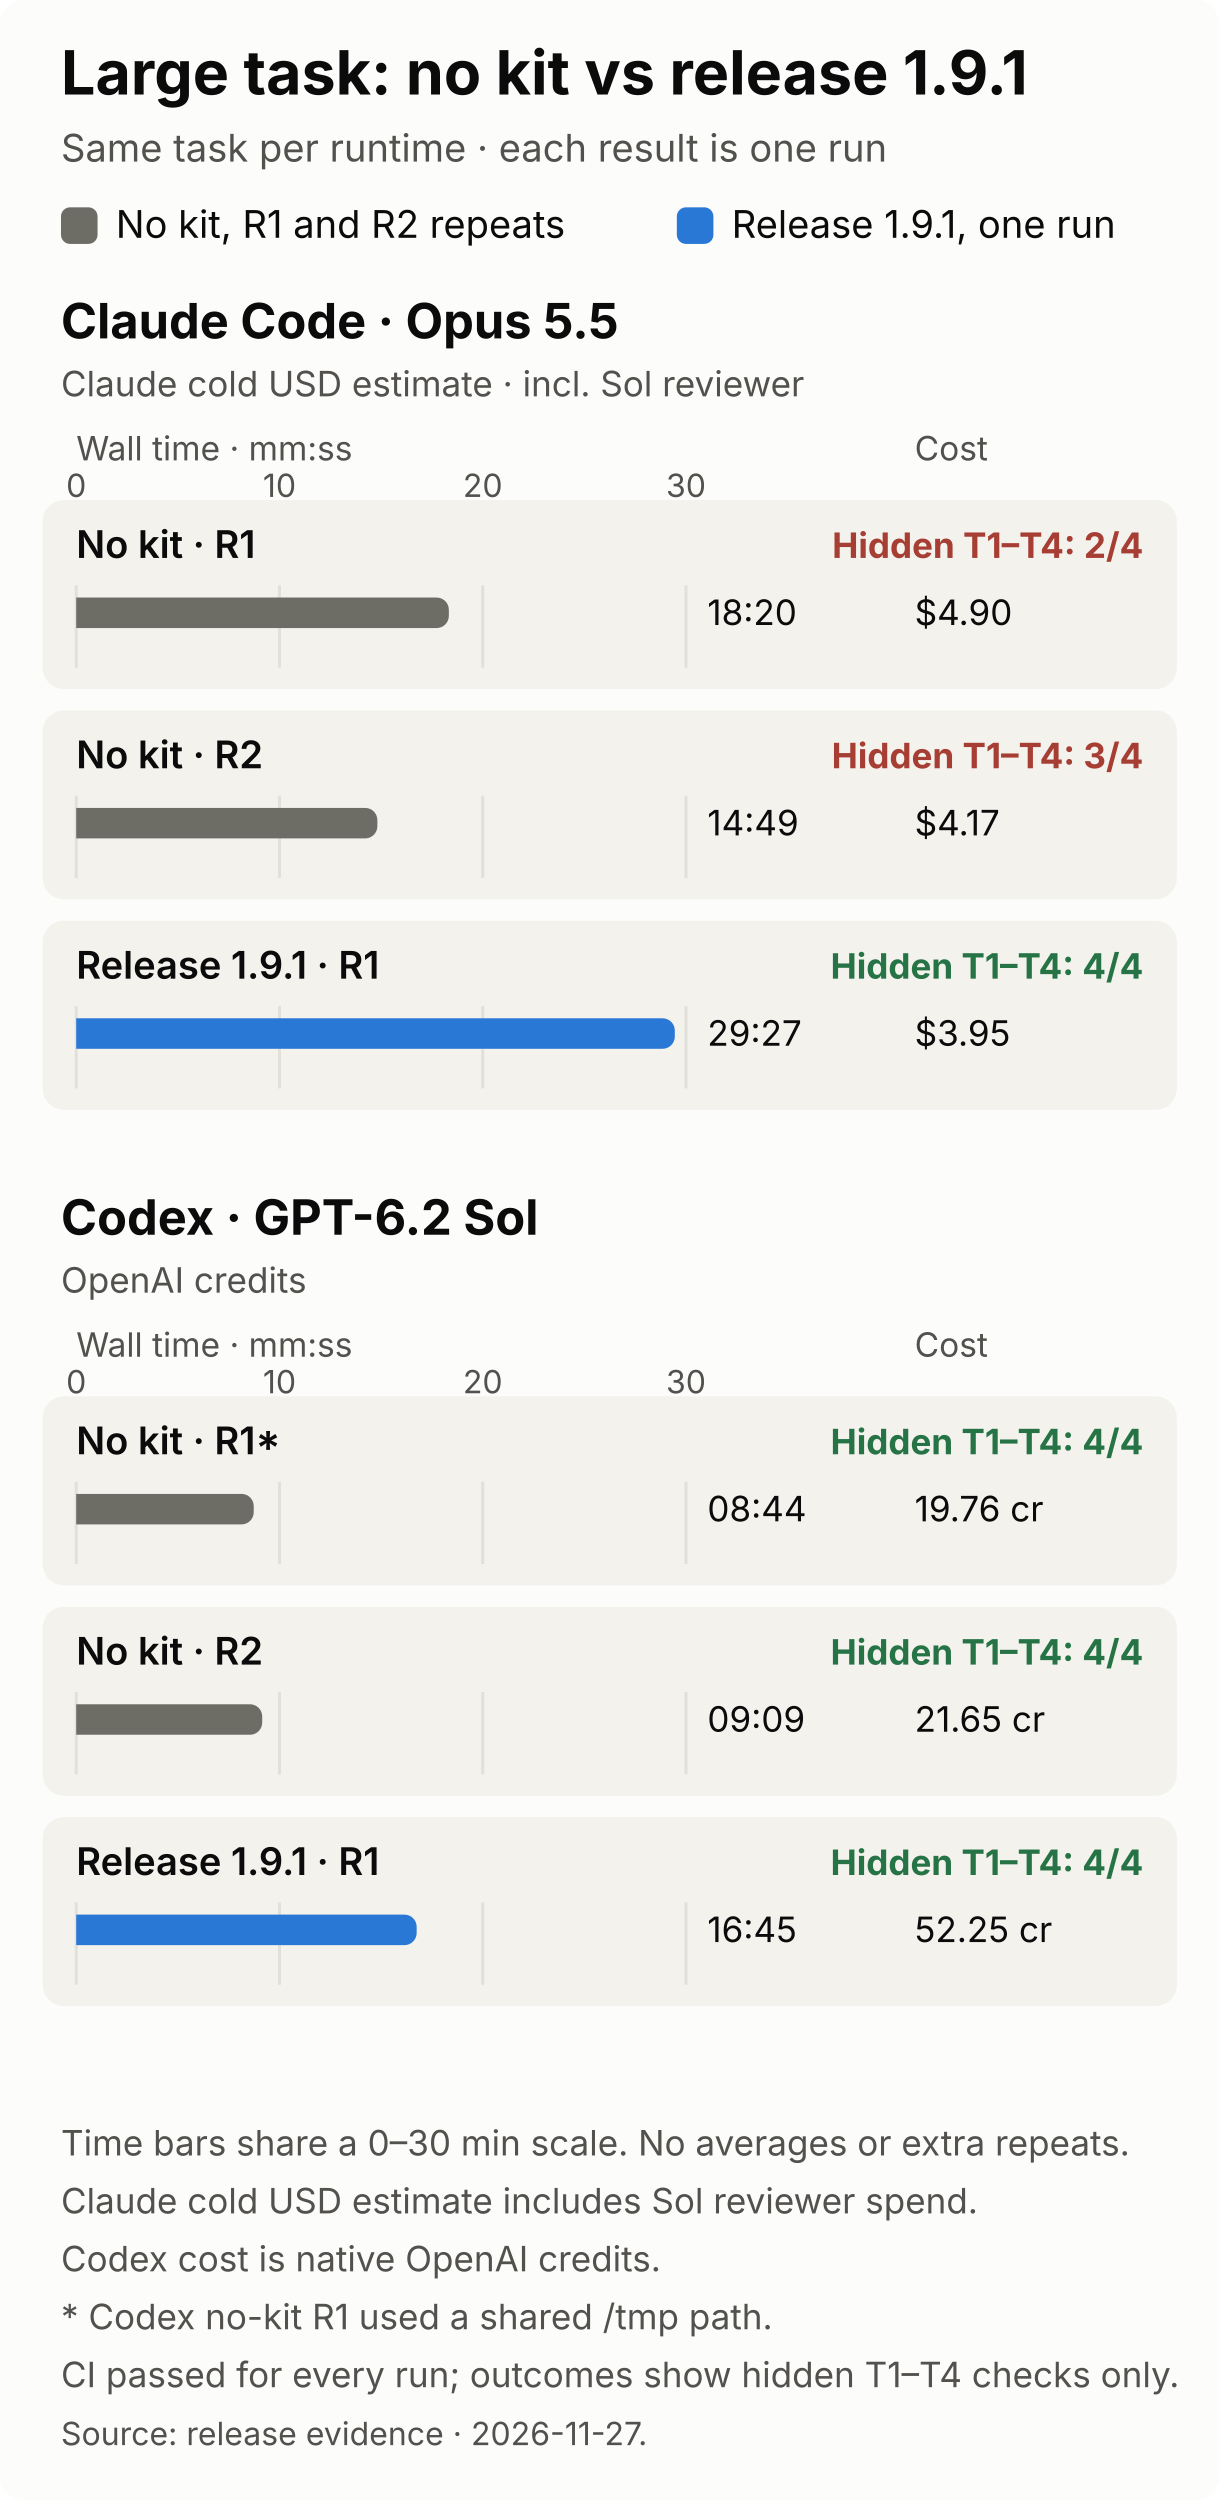
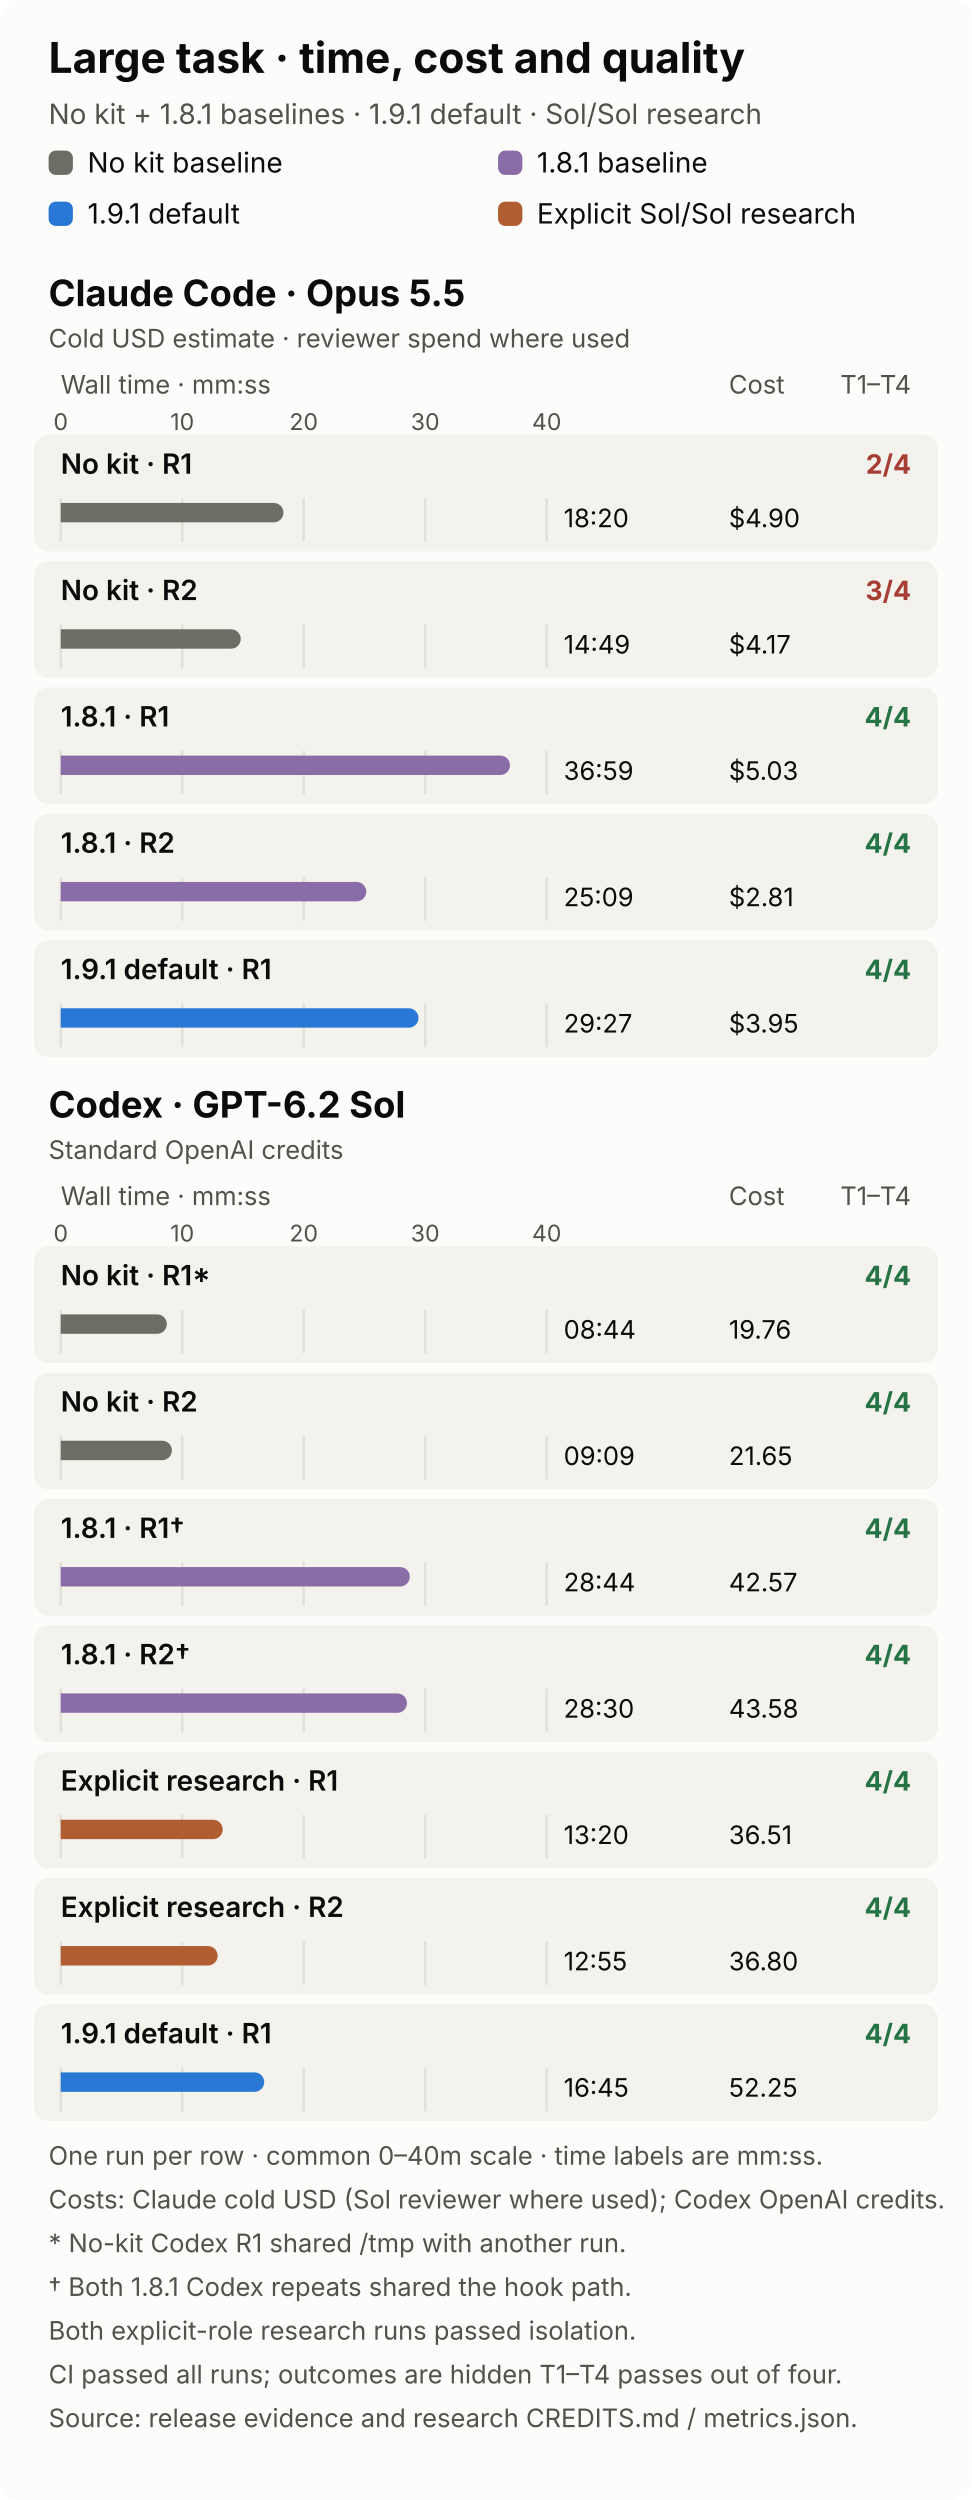
- <svg xmlns="http://www.w3.org/2000/svg" width="400" height="820" viewBox="0 0 400 820" role="img" aria-labelledby="t d" font-family="system-ui, -apple-system, &quot;Segoe UI&quot;, sans-serif">
-   <rect width="400" height="820" rx="8" fill="#fcfcfb" />
-   <text x="20" y="31" font-size="20" font-weight="650" fill="#0b0b0b">Large task: no kit vs release 1.9.1</text>
-   <text x="20" y="53" font-size="12.5" fill="#52514e">Same task per runtime · each result is one run</text>
-   <rect x="20" y="68" width="12" height="12" rx="3" fill="#6d6c65" />
-   <text x="38" y="78" font-size="12.5" fill="#0b0b0b">No kit, R1 and R2 repeats</text>
-   <rect x="222" y="68" width="12" height="12" rx="3" fill="#2a78d6" />
-   <text x="240" y="78" font-size="12.5" fill="#0b0b0b">Release 1.9.1, one run</text>
-   <text x="20" y="111" font-size="16" font-weight="650" fill="#0b0b0b">Claude Code · Opus 5.5</text>
-   <text x="20" y="130" font-size="11.5" fill="#52514e">Claude cold USD estimate · incl. Sol reviewer</text>
-   <text x="25" y="151" font-size="11" fill="#52514e">Wall time · mm:ss</text>
-   <text x="300" y="151" font-size="11" fill="#52514e">Cost</text>
-   <text x="25" y="163" font-size="10.5" fill="#52514e" text-anchor="middle" style="font-variant-numeric: tabular-nums">0</text>
-   <text x="91.667" y="163" font-size="10.5" fill="#52514e" text-anchor="middle" style="font-variant-numeric: tabular-nums">10</text>
-   <text x="158.333" y="163" font-size="10.5" fill="#52514e" text-anchor="middle" style="font-variant-numeric: tabular-nums">20</text>
-   <text x="225" y="163" font-size="10.5" fill="#52514e" text-anchor="middle" style="font-variant-numeric: tabular-nums">30</text>
-   <rect x="14" y="164" width="372" height="62" rx="7" fill="#f3f2ed" />
-   <line x1="25" y1="192" x2="25" y2="219" stroke="#e1e0d9" stroke-width="1" />
-   <line x1="91.667" y1="192" x2="91.667" y2="219" stroke="#e1e0d9" stroke-width="1" />
-   <line x1="158.333" y1="192" x2="158.333" y2="219" stroke="#e1e0d9" stroke-width="1" />
-   <line x1="225" y1="192" x2="225" y2="219" stroke="#e1e0d9" stroke-width="1" />
-   <text x="25" y="183" font-size="12.5" font-weight="600" fill="#0b0b0b">No kit · R1</text>
-   <text x="375" y="183" font-size="11.5" font-weight="650" fill="#a63e34" text-anchor="end">Hidden T1–T4: 2/4</text>
-   <path d="M25,196 h118.222 a4,4 0 0 1 4,4 v2 a4,4 0 0 1 -4,4 h-118.222 z" fill="#6d6c65" />
-   <text x="232" y="205" font-size="11.5" fill="#0b0b0b" style="font-variant-numeric: tabular-nums">18:20</text>
-   <text x="300" y="205" font-size="11.5" fill="#0b0b0b" style="font-variant-numeric: tabular-nums">$4.90</text>
-   <rect x="14" y="233" width="372" height="62" rx="7" fill="#f3f2ed" />
-   <line x1="25" y1="261" x2="25" y2="288" stroke="#e1e0d9" stroke-width="1" />
-   <line x1="91.667" y1="261" x2="91.667" y2="288" stroke="#e1e0d9" stroke-width="1" />
-   <line x1="158.333" y1="261" x2="158.333" y2="288" stroke="#e1e0d9" stroke-width="1" />
-   <line x1="225" y1="261" x2="225" y2="288" stroke="#e1e0d9" stroke-width="1" />
-   <text x="25" y="252" font-size="12.5" font-weight="600" fill="#0b0b0b">No kit · R2</text>
-   <text x="375" y="252" font-size="11.5" font-weight="650" fill="#a63e34" text-anchor="end">Hidden T1–T4: 3/4</text>
-   <path d="M25,265 h94.778 a4,4 0 0 1 4,4 v2 a4,4 0 0 1 -4,4 h-94.778 z" fill="#6d6c65" />
-   <text x="232" y="274" font-size="11.5" fill="#0b0b0b" style="font-variant-numeric: tabular-nums">14:49</text>
-   <text x="300" y="274" font-size="11.5" fill="#0b0b0b" style="font-variant-numeric: tabular-nums">$4.17</text>
-   <rect x="14" y="302" width="372" height="62" rx="7" fill="#f3f2ed" />
-   <line x1="25" y1="330" x2="25" y2="357" stroke="#e1e0d9" stroke-width="1" />
-   <line x1="91.667" y1="330" x2="91.667" y2="357" stroke="#e1e0d9" stroke-width="1" />
-   <line x1="158.333" y1="330" x2="158.333" y2="357" stroke="#e1e0d9" stroke-width="1" />
-   <line x1="225" y1="330" x2="225" y2="357" stroke="#e1e0d9" stroke-width="1" />
-   <text x="25" y="321" font-size="12.5" font-weight="600" fill="#0b0b0b">Release 1.9.1 · R1</text>
-   <text x="375" y="321" font-size="11.5" font-weight="650" fill="#267446" text-anchor="end">Hidden T1–T4: 4/4</text>
-   <path d="M25,334 h192.333 a4,4 0 0 1 4,4 v2 a4,4 0 0 1 -4,4 h-192.333 z" fill="#2a78d6" />
-   <text x="232" y="343" font-size="11.5" fill="#0b0b0b" style="font-variant-numeric: tabular-nums">29:27</text>
-   <text x="300" y="343" font-size="11.5" fill="#0b0b0b" style="font-variant-numeric: tabular-nums">$3.95</text>
-   <text x="20" y="405" font-size="16" font-weight="650" fill="#0b0b0b">Codex · GPT-6.2 Sol</text>
-   <text x="20" y="424" font-size="11.5" fill="#52514e">OpenAI credits</text>
-   <text x="25" y="445" font-size="11" fill="#52514e">Wall time · mm:ss</text>
-   <text x="300" y="445" font-size="11" fill="#52514e">Cost</text>
-   <text x="25" y="457" font-size="10.5" fill="#52514e" text-anchor="middle" style="font-variant-numeric: tabular-nums">0</text>
-   <text x="91.667" y="457" font-size="10.5" fill="#52514e" text-anchor="middle" style="font-variant-numeric: tabular-nums">10</text>
-   <text x="158.333" y="457" font-size="10.5" fill="#52514e" text-anchor="middle" style="font-variant-numeric: tabular-nums">20</text>
-   <text x="225" y="457" font-size="10.5" fill="#52514e" text-anchor="middle" style="font-variant-numeric: tabular-nums">30</text>
-   <rect x="14" y="458" width="372" height="62" rx="7" fill="#f3f2ed" />
-   <line x1="25" y1="486" x2="25" y2="513" stroke="#e1e0d9" stroke-width="1" />
-   <line x1="91.667" y1="486" x2="91.667" y2="513" stroke="#e1e0d9" stroke-width="1" />
-   <line x1="158.333" y1="486" x2="158.333" y2="513" stroke="#e1e0d9" stroke-width="1" />
-   <line x1="225" y1="486" x2="225" y2="513" stroke="#e1e0d9" stroke-width="1" />
-   <text x="25" y="477" font-size="12.5" font-weight="600" fill="#0b0b0b">No kit · R1*</text>
-   <text x="375" y="477" font-size="11.5" font-weight="650" fill="#267446" text-anchor="end">Hidden T1–T4: 4/4</text>
-   <path d="M25,490 h54.222 a4,4 0 0 1 4,4 v2 a4,4 0 0 1 -4,4 h-54.222 z" fill="#6d6c65" />
-   <text x="232" y="499" font-size="11.5" fill="#0b0b0b" style="font-variant-numeric: tabular-nums">08:44</text>
-   <text x="300" y="499" font-size="11.5" fill="#0b0b0b" style="font-variant-numeric: tabular-nums">19.76 cr</text>
-   <rect x="14" y="527" width="372" height="62" rx="7" fill="#f3f2ed" />
-   <line x1="25" y1="555" x2="25" y2="582" stroke="#e1e0d9" stroke-width="1" />
-   <line x1="91.667" y1="555" x2="91.667" y2="582" stroke="#e1e0d9" stroke-width="1" />
-   <line x1="158.333" y1="555" x2="158.333" y2="582" stroke="#e1e0d9" stroke-width="1" />
-   <line x1="225" y1="555" x2="225" y2="582" stroke="#e1e0d9" stroke-width="1" />
-   <text x="25" y="546" font-size="12.5" font-weight="600" fill="#0b0b0b">No kit · R2</text>
-   <text x="375" y="546" font-size="11.5" font-weight="650" fill="#267446" text-anchor="end">Hidden T1–T4: 4/4</text>
-   <path d="M25,559 h57 a4,4 0 0 1 4,4 v2 a4,4 0 0 1 -4,4 h-57 z" fill="#6d6c65" />
-   <text x="232" y="568" font-size="11.5" fill="#0b0b0b" style="font-variant-numeric: tabular-nums">09:09</text>
-   <text x="300" y="568" font-size="11.5" fill="#0b0b0b" style="font-variant-numeric: tabular-nums">21.65 cr</text>
-   <rect x="14" y="596" width="372" height="62" rx="7" fill="#f3f2ed" />
-   <line x1="25" y1="624" x2="25" y2="651" stroke="#e1e0d9" stroke-width="1" />
-   <line x1="91.667" y1="624" x2="91.667" y2="651" stroke="#e1e0d9" stroke-width="1" />
-   <line x1="158.333" y1="624" x2="158.333" y2="651" stroke="#e1e0d9" stroke-width="1" />
-   <line x1="225" y1="624" x2="225" y2="651" stroke="#e1e0d9" stroke-width="1" />
-   <text x="25" y="615" font-size="12.5" font-weight="600" fill="#0b0b0b">Release 1.9.1 · R1</text>
-   <text x="375" y="615" font-size="11.5" font-weight="650" fill="#267446" text-anchor="end">Hidden T1–T4: 4/4</text>
-   <path d="M25,628 h107.667 a4,4 0 0 1 4,4 v2 a4,4 0 0 1 -4,4 h-107.667 z" fill="#2a78d6" />
-   <text x="232" y="637" font-size="11.5" fill="#0b0b0b" style="font-variant-numeric: tabular-nums">16:45</text>
-   <text x="300" y="637" font-size="11.5" fill="#0b0b0b" style="font-variant-numeric: tabular-nums">52.25 cr</text>
-   <text x="20" y="707" font-size="11.5" fill="#52514e">Time bars share a 0–30 min scale. No averages or extra repeats.</text>
-   <text x="20" y="726" font-size="11.5" fill="#52514e">Claude cold USD estimate includes Sol reviewer spend.</text>
-   <text x="20" y="745" font-size="11.5" fill="#52514e">Codex cost is native OpenAI credits.</text>
-   <text x="20" y="764" font-size="11.5" fill="#52514e">* Codex no-kit R1 used a shared /tmp path.</text>
-   <text x="20" y="783" font-size="11.5" fill="#52514e">CI passed for every run; outcomes show hidden T1–T4 checks only.</text>
-   <text x="20" y="802" font-size="10.5" fill="#52514e">Source: release evidence · 2026-11-27.</text>
+ <svg xmlns="http://www.w3.org/2000/svg" width="400" height="1029" viewBox="0 0 400 1029" role="img" aria-labelledby="t d" font-family="system-ui, -apple-system, &quot;Segoe UI&quot;, sans-serif">
+   <rect width="400" height="1029" rx="8" fill="#fcfcfb" />
+   <text x="20" y="30" font-size="17.5" font-weight="650" fill="#0b0b0b">Large task · time, cost and quality</text>
+   <text x="20" y="51" font-size="11.5" fill="#52514e">No kit + 1.8.1 baselines · 1.9.1 default · Sol/Sol research</text>
+   <rect x="20" y="62" width="10" height="10" rx="3" fill="#6d6c65" />
+   <text x="36" y="71" font-size="11.5" fill="#0b0b0b">No kit baseline</text>
+   <rect x="205" y="62" width="10" height="10" rx="3" fill="#8a6ca7" />
+   <text x="221" y="71" font-size="11.5" fill="#0b0b0b">1.8.1 baseline</text>
+   <rect x="20" y="83" width="10" height="10" rx="3" fill="#2a78d6" />
+   <text x="36" y="92" font-size="11.5" fill="#0b0b0b">1.9.1 default</text>
+   <rect x="205" y="83" width="10" height="10" rx="3" fill="#b05d31" />
+   <text x="221" y="92" font-size="11.5" fill="#0b0b0b">Explicit Sol/Sol research</text>
+   <text x="20" y="126" font-size="15" font-weight="650" fill="#0b0b0b">Claude Code · Opus 5.5</text>
+   <text x="20" y="143" font-size="10.5" fill="#52514e">Cold USD estimate · reviewer spend where used</text>
+   <text x="25" y="162" font-size="10.5" fill="#52514e">Wall time · mm:ss</text>
+   <text x="300" y="162" font-size="10.5" fill="#52514e">Cost</text>
+   <text x="375" y="162" font-size="10.5" fill="#52514e" text-anchor="end">T1–T4</text>
+   <text x="25" y="177" font-size="9.5" fill="#52514e" text-anchor="middle" style="font-variant-numeric: tabular-nums">0</text>
+   <text x="75" y="177" font-size="9.5" fill="#52514e" text-anchor="middle" style="font-variant-numeric: tabular-nums">10</text>
+   <text x="125" y="177" font-size="9.5" fill="#52514e" text-anchor="middle" style="font-variant-numeric: tabular-nums">20</text>
+   <text x="175" y="177" font-size="9.5" fill="#52514e" text-anchor="middle" style="font-variant-numeric: tabular-nums">30</text>
+   <text x="225" y="177" font-size="9.5" fill="#52514e" text-anchor="middle" style="font-variant-numeric: tabular-nums">40</text>
+   <rect x="14" y="179" width="372" height="48" rx="6" fill="#f3f2ed" />
+   <line x1="25" y1="205" x2="25" y2="223" stroke="#e1e0d9" stroke-width="1" />
+   <line x1="75" y1="205" x2="75" y2="223" stroke="#e1e0d9" stroke-width="1" />
+   <line x1="125" y1="205" x2="125" y2="223" stroke="#e1e0d9" stroke-width="1" />
+   <line x1="175" y1="205" x2="175" y2="223" stroke="#e1e0d9" stroke-width="1" />
+   <line x1="225" y1="205" x2="225" y2="223" stroke="#e1e0d9" stroke-width="1" />
+   <text x="25" y="195" font-size="11.5" font-weight="600" fill="#0b0b0b">No kit · R1</text>
+   <text x="375" y="195" font-size="11" font-weight="650" fill="#a63e34" text-anchor="end">2/4</text>
+   <path d="M25,207 h87.667 a4,4 0 0 1 4,4 v0 a4,4 0 0 1 -4,4 h-87.667 z" fill="#6d6c65" />
+   <text x="232" y="217" font-size="10.5" fill="#0b0b0b" style="font-variant-numeric: tabular-nums">18:20</text>
+   <text x="300" y="217" font-size="10.5" fill="#0b0b0b" style="font-variant-numeric: tabular-nums">$4.90</text>
+   <rect x="14" y="231" width="372" height="48" rx="6" fill="#f3f2ed" />
+   <line x1="25" y1="257" x2="25" y2="275" stroke="#e1e0d9" stroke-width="1" />
+   <line x1="75" y1="257" x2="75" y2="275" stroke="#e1e0d9" stroke-width="1" />
+   <line x1="125" y1="257" x2="125" y2="275" stroke="#e1e0d9" stroke-width="1" />
+   <line x1="175" y1="257" x2="175" y2="275" stroke="#e1e0d9" stroke-width="1" />
+   <line x1="225" y1="257" x2="225" y2="275" stroke="#e1e0d9" stroke-width="1" />
+   <text x="25" y="247" font-size="11.5" font-weight="600" fill="#0b0b0b">No kit · R2</text>
+   <text x="375" y="247" font-size="11" font-weight="650" fill="#a63e34" text-anchor="end">3/4</text>
+   <path d="M25,259 h70.083 a4,4 0 0 1 4,4 v0 a4,4 0 0 1 -4,4 h-70.083 z" fill="#6d6c65" />
+   <text x="232" y="269" font-size="10.5" fill="#0b0b0b" style="font-variant-numeric: tabular-nums">14:49</text>
+   <text x="300" y="269" font-size="10.5" fill="#0b0b0b" style="font-variant-numeric: tabular-nums">$4.17</text>
+   <rect x="14" y="283" width="372" height="48" rx="6" fill="#f3f2ed" />
+   <line x1="25" y1="309" x2="25" y2="327" stroke="#e1e0d9" stroke-width="1" />
+   <line x1="75" y1="309" x2="75" y2="327" stroke="#e1e0d9" stroke-width="1" />
+   <line x1="125" y1="309" x2="125" y2="327" stroke="#e1e0d9" stroke-width="1" />
+   <line x1="175" y1="309" x2="175" y2="327" stroke="#e1e0d9" stroke-width="1" />
+   <line x1="225" y1="309" x2="225" y2="327" stroke="#e1e0d9" stroke-width="1" />
+   <text x="25" y="299" font-size="11.5" font-weight="600" fill="#0b0b0b">1.8.1 · R1</text>
+   <text x="375" y="299" font-size="11" font-weight="650" fill="#267446" text-anchor="end">4/4</text>
+   <path d="M25,311 h180.917 a4,4 0 0 1 4,4 v0 a4,4 0 0 1 -4,4 h-180.917 z" fill="#8a6ca7" />
+   <text x="232" y="321" font-size="10.5" fill="#0b0b0b" style="font-variant-numeric: tabular-nums">36:59</text>
+   <text x="300" y="321" font-size="10.5" fill="#0b0b0b" style="font-variant-numeric: tabular-nums">$5.03</text>
+   <rect x="14" y="335" width="372" height="48" rx="6" fill="#f3f2ed" />
+   <line x1="25" y1="361" x2="25" y2="379" stroke="#e1e0d9" stroke-width="1" />
+   <line x1="75" y1="361" x2="75" y2="379" stroke="#e1e0d9" stroke-width="1" />
+   <line x1="125" y1="361" x2="125" y2="379" stroke="#e1e0d9" stroke-width="1" />
+   <line x1="175" y1="361" x2="175" y2="379" stroke="#e1e0d9" stroke-width="1" />
+   <line x1="225" y1="361" x2="225" y2="379" stroke="#e1e0d9" stroke-width="1" />
+   <text x="25" y="351" font-size="11.5" font-weight="600" fill="#0b0b0b">1.8.1 · R2</text>
+   <text x="375" y="351" font-size="11" font-weight="650" fill="#267446" text-anchor="end">4/4</text>
+   <path d="M25,363 h121.75 a4,4 0 0 1 4,4 v0 a4,4 0 0 1 -4,4 h-121.75 z" fill="#8a6ca7" />
+   <text x="232" y="373" font-size="10.5" fill="#0b0b0b" style="font-variant-numeric: tabular-nums">25:09</text>
+   <text x="300" y="373" font-size="10.5" fill="#0b0b0b" style="font-variant-numeric: tabular-nums">$2.81</text>
+   <rect x="14" y="387" width="372" height="48" rx="6" fill="#f3f2ed" />
+   <line x1="25" y1="413" x2="25" y2="431" stroke="#e1e0d9" stroke-width="1" />
+   <line x1="75" y1="413" x2="75" y2="431" stroke="#e1e0d9" stroke-width="1" />
+   <line x1="125" y1="413" x2="125" y2="431" stroke="#e1e0d9" stroke-width="1" />
+   <line x1="175" y1="413" x2="175" y2="431" stroke="#e1e0d9" stroke-width="1" />
+   <line x1="225" y1="413" x2="225" y2="431" stroke="#e1e0d9" stroke-width="1" />
+   <text x="25" y="403" font-size="11.5" font-weight="600" fill="#0b0b0b">1.9.1 default · R1</text>
+   <text x="375" y="403" font-size="11" font-weight="650" fill="#267446" text-anchor="end">4/4</text>
+   <path d="M25,415 h143.25 a4,4 0 0 1 4,4 v0 a4,4 0 0 1 -4,4 h-143.25 z" fill="#2a78d6" />
+   <text x="232" y="425" font-size="10.5" fill="#0b0b0b" style="font-variant-numeric: tabular-nums">29:27</text>
+   <text x="300" y="425" font-size="10.5" fill="#0b0b0b" style="font-variant-numeric: tabular-nums">$3.95</text>
+   <text x="20" y="460" font-size="15" font-weight="650" fill="#0b0b0b">Codex · GPT-6.2 Sol</text>
+   <text x="20" y="477" font-size="10.5" fill="#52514e">Standard OpenAI credits</text>
+   <text x="25" y="496" font-size="10.5" fill="#52514e">Wall time · mm:ss</text>
+   <text x="300" y="496" font-size="10.5" fill="#52514e">Cost</text>
+   <text x="375" y="496" font-size="10.5" fill="#52514e" text-anchor="end">T1–T4</text>
+   <text x="25" y="511" font-size="9.5" fill="#52514e" text-anchor="middle" style="font-variant-numeric: tabular-nums">0</text>
+   <text x="75" y="511" font-size="9.5" fill="#52514e" text-anchor="middle" style="font-variant-numeric: tabular-nums">10</text>
+   <text x="125" y="511" font-size="9.5" fill="#52514e" text-anchor="middle" style="font-variant-numeric: tabular-nums">20</text>
+   <text x="175" y="511" font-size="9.5" fill="#52514e" text-anchor="middle" style="font-variant-numeric: tabular-nums">30</text>
+   <text x="225" y="511" font-size="9.5" fill="#52514e" text-anchor="middle" style="font-variant-numeric: tabular-nums">40</text>
+   <rect x="14" y="513" width="372" height="48" rx="6" fill="#f3f2ed" />
+   <line x1="25" y1="539" x2="25" y2="557" stroke="#e1e0d9" stroke-width="1" />
+   <line x1="75" y1="539" x2="75" y2="557" stroke="#e1e0d9" stroke-width="1" />
+   <line x1="125" y1="539" x2="125" y2="557" stroke="#e1e0d9" stroke-width="1" />
+   <line x1="175" y1="539" x2="175" y2="557" stroke="#e1e0d9" stroke-width="1" />
+   <line x1="225" y1="539" x2="225" y2="557" stroke="#e1e0d9" stroke-width="1" />
+   <text x="25" y="529" font-size="11.5" font-weight="600" fill="#0b0b0b">No kit · R1*</text>
+   <text x="375" y="529" font-size="11" font-weight="650" fill="#267446" text-anchor="end">4/4</text>
+   <path d="M25,541 h39.667 a4,4 0 0 1 4,4 v0 a4,4 0 0 1 -4,4 h-39.667 z" fill="#6d6c65" />
+   <text x="232" y="551" font-size="10.5" fill="#0b0b0b" style="font-variant-numeric: tabular-nums">08:44</text>
+   <text x="300" y="551" font-size="10.5" fill="#0b0b0b" style="font-variant-numeric: tabular-nums">19.76</text>
+   <rect x="14" y="565" width="372" height="48" rx="6" fill="#f3f2ed" />
+   <line x1="25" y1="591" x2="25" y2="609" stroke="#e1e0d9" stroke-width="1" />
+   <line x1="75" y1="591" x2="75" y2="609" stroke="#e1e0d9" stroke-width="1" />
+   <line x1="125" y1="591" x2="125" y2="609" stroke="#e1e0d9" stroke-width="1" />
+   <line x1="175" y1="591" x2="175" y2="609" stroke="#e1e0d9" stroke-width="1" />
+   <line x1="225" y1="591" x2="225" y2="609" stroke="#e1e0d9" stroke-width="1" />
+   <text x="25" y="581" font-size="11.5" font-weight="600" fill="#0b0b0b">No kit · R2</text>
+   <text x="375" y="581" font-size="11" font-weight="650" fill="#267446" text-anchor="end">4/4</text>
+   <path d="M25,593 h41.75 a4,4 0 0 1 4,4 v0 a4,4 0 0 1 -4,4 h-41.75 z" fill="#6d6c65" />
+   <text x="232" y="603" font-size="10.5" fill="#0b0b0b" style="font-variant-numeric: tabular-nums">09:09</text>
+   <text x="300" y="603" font-size="10.5" fill="#0b0b0b" style="font-variant-numeric: tabular-nums">21.65</text>
+   <rect x="14" y="617" width="372" height="48" rx="6" fill="#f3f2ed" />
+   <line x1="25" y1="643" x2="25" y2="661" stroke="#e1e0d9" stroke-width="1" />
+   <line x1="75" y1="643" x2="75" y2="661" stroke="#e1e0d9" stroke-width="1" />
+   <line x1="125" y1="643" x2="125" y2="661" stroke="#e1e0d9" stroke-width="1" />
+   <line x1="175" y1="643" x2="175" y2="661" stroke="#e1e0d9" stroke-width="1" />
+   <line x1="225" y1="643" x2="225" y2="661" stroke="#e1e0d9" stroke-width="1" />
+   <text x="25" y="633" font-size="11.5" font-weight="600" fill="#0b0b0b">1.8.1 · R1†</text>
+   <text x="375" y="633" font-size="11" font-weight="650" fill="#267446" text-anchor="end">4/4</text>
+   <path d="M25,645 h139.667 a4,4 0 0 1 4,4 v0 a4,4 0 0 1 -4,4 h-139.667 z" fill="#8a6ca7" />
+   <text x="232" y="655" font-size="10.5" fill="#0b0b0b" style="font-variant-numeric: tabular-nums">28:44</text>
+   <text x="300" y="655" font-size="10.5" fill="#0b0b0b" style="font-variant-numeric: tabular-nums">42.57</text>
+   <rect x="14" y="669" width="372" height="48" rx="6" fill="#f3f2ed" />
+   <line x1="25" y1="695" x2="25" y2="713" stroke="#e1e0d9" stroke-width="1" />
+   <line x1="75" y1="695" x2="75" y2="713" stroke="#e1e0d9" stroke-width="1" />
+   <line x1="125" y1="695" x2="125" y2="713" stroke="#e1e0d9" stroke-width="1" />
+   <line x1="175" y1="695" x2="175" y2="713" stroke="#e1e0d9" stroke-width="1" />
+   <line x1="225" y1="695" x2="225" y2="713" stroke="#e1e0d9" stroke-width="1" />
+   <text x="25" y="685" font-size="11.5" font-weight="600" fill="#0b0b0b">1.8.1 · R2†</text>
+   <text x="375" y="685" font-size="11" font-weight="650" fill="#267446" text-anchor="end">4/4</text>
+   <path d="M25,697 h138.5 a4,4 0 0 1 4,4 v0 a4,4 0 0 1 -4,4 h-138.5 z" fill="#8a6ca7" />
+   <text x="232" y="707" font-size="10.5" fill="#0b0b0b" style="font-variant-numeric: tabular-nums">28:30</text>
+   <text x="300" y="707" font-size="10.5" fill="#0b0b0b" style="font-variant-numeric: tabular-nums">43.58</text>
+   <rect x="14" y="721" width="372" height="48" rx="6" fill="#f3f2ed" />
+   <line x1="25" y1="747" x2="25" y2="765" stroke="#e1e0d9" stroke-width="1" />
+   <line x1="75" y1="747" x2="75" y2="765" stroke="#e1e0d9" stroke-width="1" />
+   <line x1="125" y1="747" x2="125" y2="765" stroke="#e1e0d9" stroke-width="1" />
+   <line x1="175" y1="747" x2="175" y2="765" stroke="#e1e0d9" stroke-width="1" />
+   <line x1="225" y1="747" x2="225" y2="765" stroke="#e1e0d9" stroke-width="1" />
+   <text x="25" y="737" font-size="11.5" font-weight="600" fill="#0b0b0b">Explicit research · R1</text>
+   <text x="375" y="737" font-size="11" font-weight="650" fill="#267446" text-anchor="end">4/4</text>
+   <path d="M25,749 h62.667 a4,4 0 0 1 4,4 v0 a4,4 0 0 1 -4,4 h-62.667 z" fill="#b05d31" />
+   <text x="232" y="759" font-size="10.5" fill="#0b0b0b" style="font-variant-numeric: tabular-nums">13:20</text>
+   <text x="300" y="759" font-size="10.5" fill="#0b0b0b" style="font-variant-numeric: tabular-nums">36.51</text>
+   <rect x="14" y="773" width="372" height="48" rx="6" fill="#f3f2ed" />
+   <line x1="25" y1="799" x2="25" y2="817" stroke="#e1e0d9" stroke-width="1" />
+   <line x1="75" y1="799" x2="75" y2="817" stroke="#e1e0d9" stroke-width="1" />
+   <line x1="125" y1="799" x2="125" y2="817" stroke="#e1e0d9" stroke-width="1" />
+   <line x1="175" y1="799" x2="175" y2="817" stroke="#e1e0d9" stroke-width="1" />
+   <line x1="225" y1="799" x2="225" y2="817" stroke="#e1e0d9" stroke-width="1" />
+   <text x="25" y="789" font-size="11.5" font-weight="600" fill="#0b0b0b">Explicit research · R2</text>
+   <text x="375" y="789" font-size="11" font-weight="650" fill="#267446" text-anchor="end">4/4</text>
+   <path d="M25,801 h60.583 a4,4 0 0 1 4,4 v0 a4,4 0 0 1 -4,4 h-60.583 z" fill="#b05d31" />
+   <text x="232" y="811" font-size="10.5" fill="#0b0b0b" style="font-variant-numeric: tabular-nums">12:55</text>
+   <text x="300" y="811" font-size="10.5" fill="#0b0b0b" style="font-variant-numeric: tabular-nums">36.80</text>
+   <rect x="14" y="825" width="372" height="48" rx="6" fill="#f3f2ed" />
+   <line x1="25" y1="851" x2="25" y2="869" stroke="#e1e0d9" stroke-width="1" />
+   <line x1="75" y1="851" x2="75" y2="869" stroke="#e1e0d9" stroke-width="1" />
+   <line x1="125" y1="851" x2="125" y2="869" stroke="#e1e0d9" stroke-width="1" />
+   <line x1="175" y1="851" x2="175" y2="869" stroke="#e1e0d9" stroke-width="1" />
+   <line x1="225" y1="851" x2="225" y2="869" stroke="#e1e0d9" stroke-width="1" />
+   <text x="25" y="841" font-size="11.5" font-weight="600" fill="#0b0b0b">1.9.1 default · R1</text>
+   <text x="375" y="841" font-size="11" font-weight="650" fill="#267446" text-anchor="end">4/4</text>
+   <path d="M25,853 h79.75 a4,4 0 0 1 4,4 v0 a4,4 0 0 1 -4,4 h-79.75 z" fill="#2a78d6" />
+   <text x="232" y="863" font-size="10.5" fill="#0b0b0b" style="font-variant-numeric: tabular-nums">16:45</text>
+   <text x="300" y="863" font-size="10.5" fill="#0b0b0b" style="font-variant-numeric: tabular-nums">52.25</text>
+   <text x="20" y="891" font-size="10.5" fill="#52514e">One run per row · common 0–40m scale · time labels are mm:ss.</text>
+   <text x="20" y="909" font-size="10.5" fill="#52514e">Costs: Claude cold USD (Sol reviewer where used); Codex OpenAI credits.</text>
+   <text x="20" y="927" font-size="10.5" fill="#52514e">* No-kit Codex R1 shared /tmp with another run.</text>
+   <text x="20" y="945" font-size="10.5" fill="#52514e">† Both 1.8.1 Codex repeats shared the hook path.</text>
+   <text x="20" y="963" font-size="10.5" fill="#52514e">Both explicit-role research runs passed isolation.</text>
+   <text x="20" y="981" font-size="10.5" fill="#52514e">CI passed all runs; outcomes are hidden T1–T4 passes out of four.</text>
+   <text x="20" y="999" font-size="10.5" fill="#52514e">Source: release evidence and research CREDITS.md / metrics.json.</text>
</svg>
